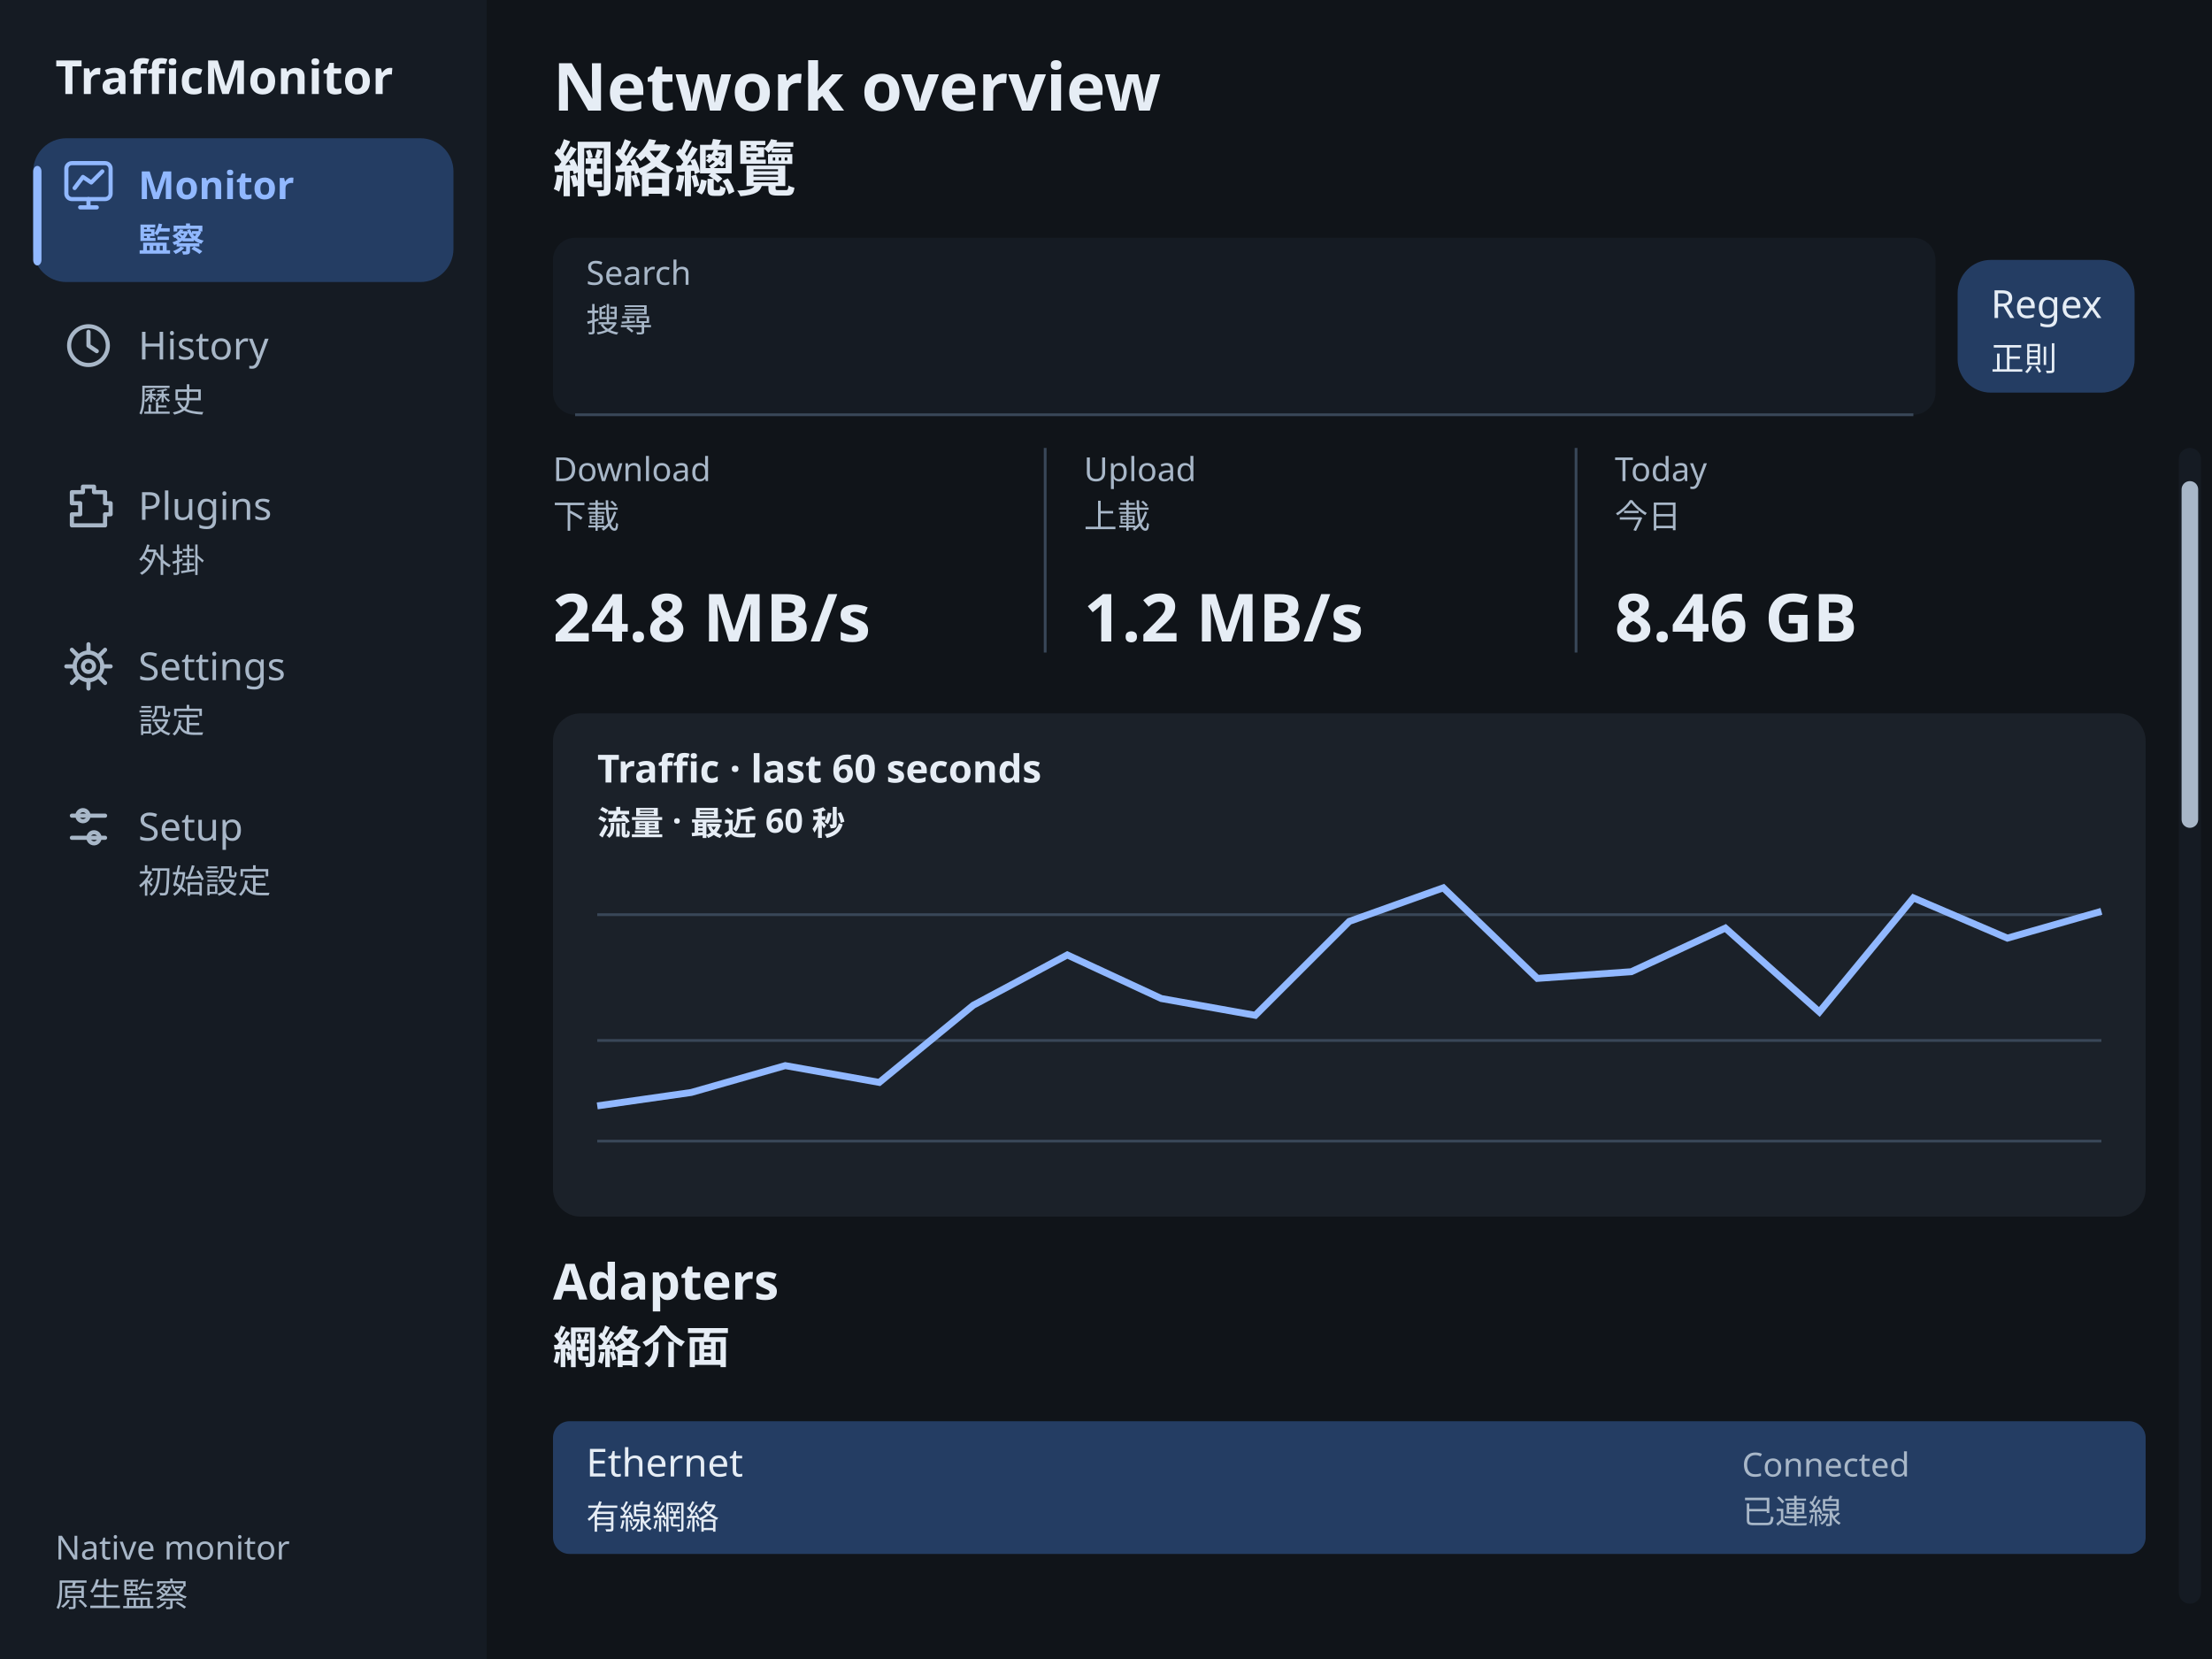
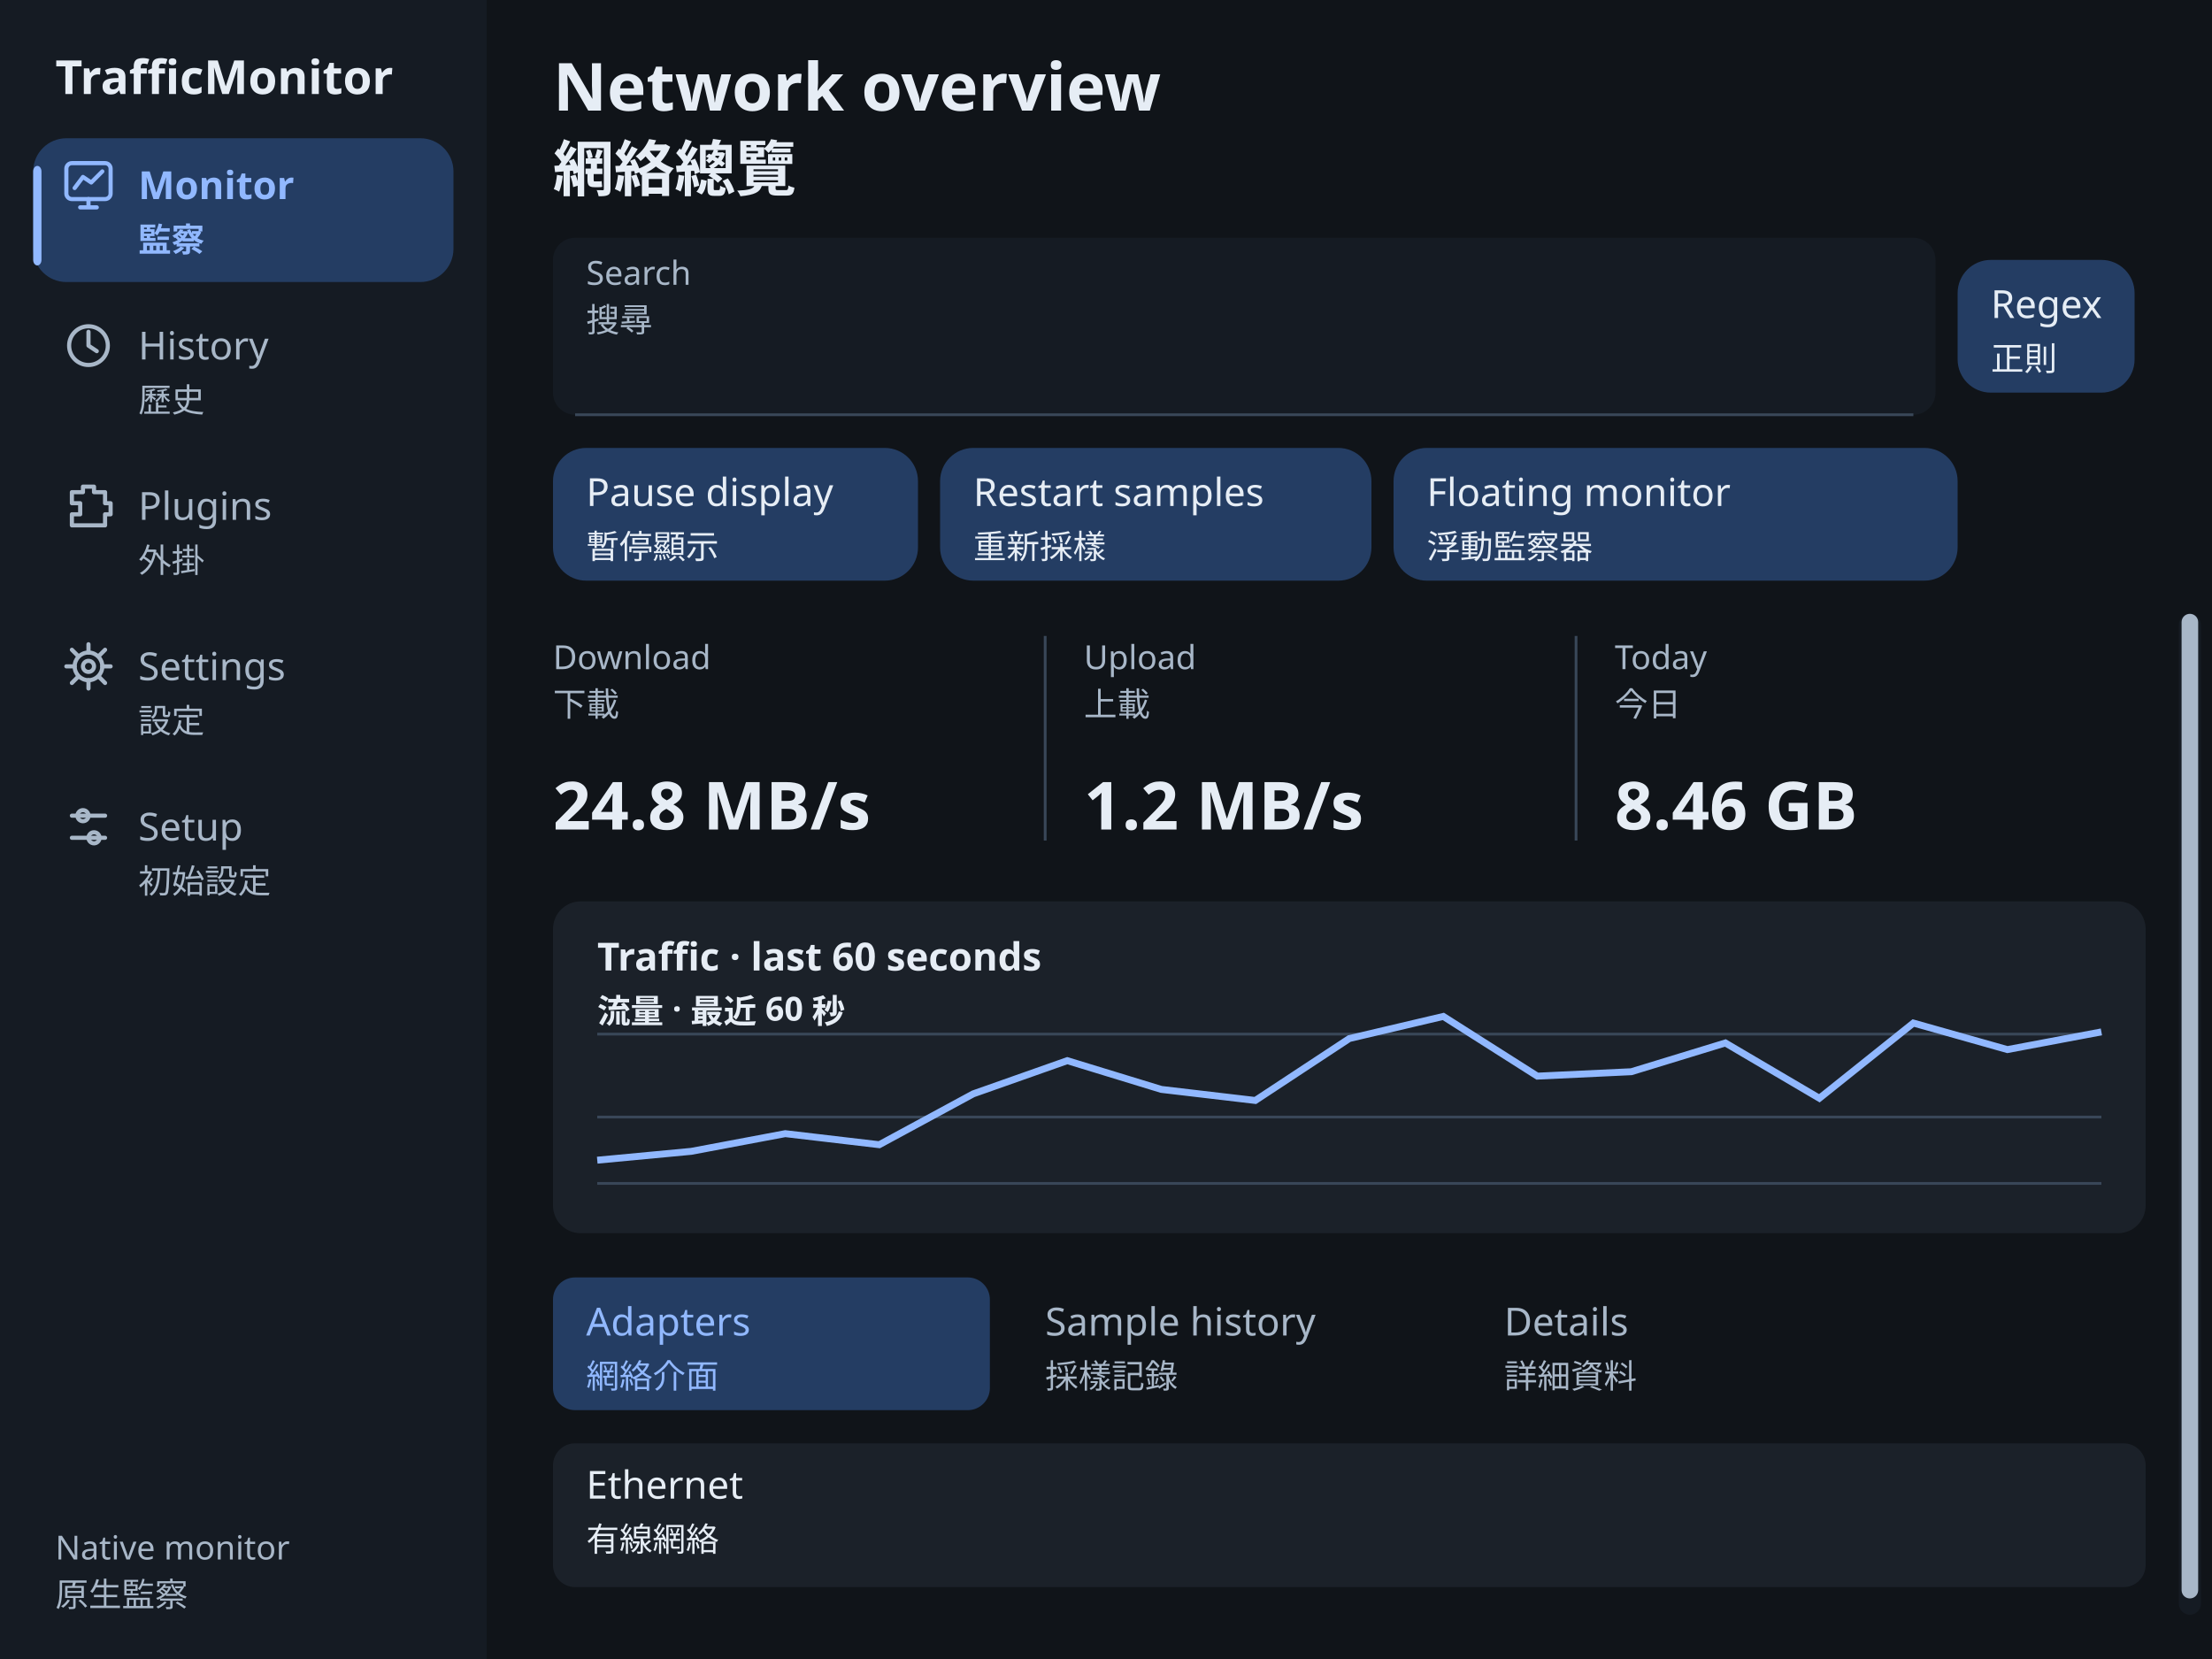
<svg xmlns="http://www.w3.org/2000/svg" width="800" height="600" viewBox="0 0 800 600">
  <rect x="0" y="0" width="800" height="600" rx="0" fill="#101419" />
  <rect x="0" y="0" width="176" height="600" rx="0" fill="#151B23" />
  <text x="20" y="34" fill="#E6EDF5" font-family="Segoe UI,Microsoft JhengHei,sans-serif" font-size="17" font-weight="600">TrafficMonitor</text>
  <rect x="12" y="50" width="152" height="52" rx="12" fill="#243D63" />
  <rect x="12" y="60" width="3" height="36" rx="2" fill="#91B8FF" />
  <g transform="translate(24 59)" fill="none" stroke="#91B8FF" stroke-width="1.5" stroke-linecap="round" stroke-linejoin="round">
    <rect width="16" height="13" rx="2" />
    <path d="M3 9l3 -4 3 2 4 -4M5 16h6M8 13v3" />
  </g>
  <text x="50" y="72" fill="#91B8FF" font-family="Segoe UI,Microsoft JhengHei,sans-serif" font-size="14" font-weight="600">Monitor</text>
  <text x="50" y="91" fill="#91B8FF" font-family="Segoe UI,Microsoft JhengHei,sans-serif" font-size="12" font-weight="600">監察</text>
  <g transform="translate(24 117)" fill="none" stroke="#A8B7C8" stroke-width="1.5" stroke-linecap="round" stroke-linejoin="round">
    <circle cx="8" cy="8" r="7" />
    <path d="M8 3v5l3 2" />
  </g>
  <text x="50" y="130" fill="#A8B7C8" font-family="Segoe UI,Microsoft JhengHei,sans-serif" font-size="14" font-weight="400">History</text>
  <text x="50" y="149" fill="#A8B7C8" font-family="Segoe UI,Microsoft JhengHei,sans-serif" font-size="12" font-weight="400">歷史</text>
  <g transform="translate(24 175)" fill="none" stroke="#A8B7C8" stroke-width="1.5" stroke-linecap="round" stroke-linejoin="round">
    <path d="M2 3h4V1h4v2h4v4h2v4h-2v4H2v-4h3V7H2z" />
  </g>
  <text x="50" y="188" fill="#A8B7C8" font-family="Segoe UI,Microsoft JhengHei,sans-serif" font-size="14" font-weight="400">Plugins</text>
  <text x="50" y="207" fill="#A8B7C8" font-family="Segoe UI,Microsoft JhengHei,sans-serif" font-size="12" font-weight="400">外掛</text>
  <g transform="translate(24 233)" fill="none" stroke="#A8B7C8" stroke-width="1.5" stroke-linecap="round" stroke-linejoin="round">
    <circle cx="8" cy="8" r="5" />
    <circle cx="8" cy="8" r="2" />
    <path d="M8 0v3M8 13v3M0 8h3M13 8h3M2 2l2 2M12 12l2 2M2 14l2 -2M12 4l2 -2" />
  </g>
  <text x="50" y="246" fill="#A8B7C8" font-family="Segoe UI,Microsoft JhengHei,sans-serif" font-size="14" font-weight="400">Settings</text>
  <text x="50" y="265" fill="#A8B7C8" font-family="Segoe UI,Microsoft JhengHei,sans-serif" font-size="12" font-weight="400">設定</text>
  <g transform="translate(24 291)" fill="none" stroke="#A8B7C8" stroke-width="1.5" stroke-linecap="round" stroke-linejoin="round">
    <path d="M2 4h12M2 12h12" />
    <circle cx="6" cy="4" r="2" />
    <circle cx="10" cy="12" r="2" />
  </g>
  <text x="50" y="304" fill="#A8B7C8" font-family="Segoe UI,Microsoft JhengHei,sans-serif" font-size="14" font-weight="400">Setup</text>
  <text x="50" y="323" fill="#A8B7C8" font-family="Segoe UI,Microsoft JhengHei,sans-serif" font-size="12" font-weight="400">初始設定</text>
  <text x="20" y="564" fill="#A8B7C8" font-family="Segoe UI,Microsoft JhengHei,sans-serif" font-size="12" font-weight="400">Native monitor</text>
  <text x="20" y="581" fill="#A8B7C8" font-family="Segoe UI,Microsoft JhengHei,sans-serif" font-size="12" font-weight="400">原生監察</text>
  <text x="200" y="40" fill="#E6EDF5" font-family="Segoe UI,Microsoft JhengHei,sans-serif" font-size="24" font-weight="600">Network overview</text>
  <text x="200" y="69" fill="#E6EDF5" font-family="Segoe UI,Microsoft JhengHei,sans-serif" font-size="22" font-weight="600">網絡總覽</text>
  <rect x="200" y="86" width="500" height="64" rx="8" fill="#151B23" />
  <path d="M208 150H692" stroke="#394758" stroke-width="1" />
  <text x="212" y="103" fill="#A8B7C8" font-family="Segoe UI,Microsoft JhengHei,sans-serif" font-size="12" font-weight="400">Search</text>
  <text x="212" y="120" fill="#A8B7C8" font-family="Segoe UI,Microsoft JhengHei,sans-serif" font-size="12" font-weight="400">搜尋</text>
  <text x="212" y="140" fill="#E6EDF5" font-family="Segoe UI,Microsoft JhengHei,sans-serif" font-size="14" font-weight="400" />
  <rect x="708" y="94" width="64" height="48" rx="12" fill="#243D63" />
  <text x="720" y="115" fill="#E6EDF5" font-family="Segoe UI,Microsoft JhengHei,sans-serif" font-size="14" font-weight="500">Regex</text>
  <text x="720" y="134" fill="#E6EDF5" font-family="Segoe UI,Microsoft JhengHei,sans-serif" font-size="12" font-weight="500">正則</text>
-   <text x="200.0" y="174" fill="#A8B7C8" font-family="Segoe UI,Microsoft JhengHei,sans-serif" font-size="12" font-weight="400">Download</text>
-   <text x="200.0" y="191" fill="#A8B7C8" font-family="Segoe UI,Microsoft JhengHei,sans-serif" font-size="12" font-weight="400">下載</text>
-   <text x="200.0" y="232" fill="#E6EDF5" font-family="Segoe UI,Microsoft JhengHei,sans-serif" font-size="24" font-weight="600">24.8 MB/s</text>
-   <text x="392.0" y="174" fill="#A8B7C8" font-family="Segoe UI,Microsoft JhengHei,sans-serif" font-size="12" font-weight="400">Upload</text>
-   <text x="392.0" y="191" fill="#A8B7C8" font-family="Segoe UI,Microsoft JhengHei,sans-serif" font-size="12" font-weight="400">上載</text>
-   <text x="392.0" y="232" fill="#E6EDF5" font-family="Segoe UI,Microsoft JhengHei,sans-serif" font-size="24" font-weight="600">1.2 MB/s</text>
-   <path d="M378.0 162L378.0 236" stroke="#394758" />
-   <text x="584.0" y="174" fill="#A8B7C8" font-family="Segoe UI,Microsoft JhengHei,sans-serif" font-size="12" font-weight="400">Today</text>
-   <text x="584.0" y="191" fill="#A8B7C8" font-family="Segoe UI,Microsoft JhengHei,sans-serif" font-size="12" font-weight="400">今日</text>
-   <text x="584.0" y="232" fill="#E6EDF5" font-family="Segoe UI,Microsoft JhengHei,sans-serif" font-size="24" font-weight="600">8.46 GB</text>
-   <path d="M570.0 162L570.0 236" stroke="#394758" />
-   <rect x="200" y="258" width="576" height="182" rx="10" fill="#1B2129" />
-   <text x="216" y="283" fill="#E6EDF5" font-family="Segoe UI,Microsoft JhengHei,sans-serif" font-size="14" font-weight="600">Traffic · last 60 seconds</text>
-   <text x="216" y="302" fill="#E6EDF5" font-family="Segoe UI,Microsoft JhengHei,sans-serif" font-size="12" font-weight="600">流量 · 最近 60 秒</text>
-   <path d="M216 330.8H760" stroke="#394758" />
-   <path d="M216 376.3H760" stroke="#394758" />
-   <path d="M216 412.7H760" stroke="#394758" />
-   <polyline fill="none" stroke="#91B8FF" stroke-width="2.5" points="216.0,399.96 250.0,395.107 284.0,385.4 318.0,391.467 352.0,363.56 386.0,345.36 420.0,361.133 454.0,367.2 488.0,333.227 522.0,321.093 556.0,353.853 590.0,351.427 624.0,335.653 658.0,365.987 692.0,324.733 726.0,339.293 760.0,329.587" />
-   <text x="200" y="470" fill="#E6EDF5" font-family="Segoe UI,Microsoft JhengHei,sans-serif" font-size="18" font-weight="600">Adapters</text>
-   <text x="200" y="493" fill="#E6EDF5" font-family="Segoe UI,Microsoft JhengHei,sans-serif" font-size="16" font-weight="600">網絡介面</text>
-   <rect x="200" y="514" width="576" height="48" rx="6" fill="#243D63" />
-   <text x="212" y="534" fill="#E6EDF5" font-family="Segoe UI,Microsoft JhengHei,sans-serif" font-size="14" font-weight="500">Ethernet</text>
-   <text x="212" y="553" fill="#E6EDF5" font-family="Segoe UI,Microsoft JhengHei,sans-serif" font-size="12" font-weight="500">有線網絡</text>
-   <text x="630" y="534" fill="#A8B7C8" font-family="Segoe UI,Microsoft JhengHei,sans-serif" font-size="12" font-weight="400">Connected</text>
-   <text x="630" y="551" fill="#A8B7C8" font-family="Segoe UI,Microsoft JhengHei,sans-serif" font-size="12" font-weight="400">已連線</text>
-   <rect x="788" y="162" width="8" height="418" rx="4" fill="#151B23" />
-   <rect x="789" y="174" width="6" height="125.4" rx="3" fill="#A8B7C8" />
+   <rect x="200" y="162" width="132" height="48" rx="12" fill="#243D63" />
+   <text x="212" y="183" fill="#E6EDF5" font-family="Segoe UI,Microsoft JhengHei,sans-serif" font-size="14" font-weight="500">Pause display</text>
+   <text x="212" y="202" fill="#E6EDF5" font-family="Segoe UI,Microsoft JhengHei,sans-serif" font-size="12" font-weight="500">暫停顯示</text>
+   <rect x="340" y="162" width="156" height="48" rx="12" fill="#243D63" />
+   <text x="352" y="183" fill="#E6EDF5" font-family="Segoe UI,Microsoft JhengHei,sans-serif" font-size="14" font-weight="500">Restart samples</text>
+   <text x="352" y="202" fill="#E6EDF5" font-family="Segoe UI,Microsoft JhengHei,sans-serif" font-size="12" font-weight="500">重新採樣</text>
+   <rect x="504" y="162" width="204" height="48" rx="12" fill="#243D63" />
+   <text x="516" y="183" fill="#E6EDF5" font-family="Segoe UI,Microsoft JhengHei,sans-serif" font-size="14" font-weight="500">Floating monitor</text>
+   <text x="516" y="202" fill="#E6EDF5" font-family="Segoe UI,Microsoft JhengHei,sans-serif" font-size="12" font-weight="500">浮動監察器</text>
+   <defs>
+     <clipPath id="monitor">
+       <rect x="200" y="222" width="576" height="362" />
+     </clipPath>
+   </defs>
+   <g clip-path="url(#monitor)">
+     <g transform="translate(0 0)">
+       <text x="200.0" y="242" fill="#A8B7C8" font-family="Segoe UI,Microsoft JhengHei,sans-serif" font-size="12" font-weight="400">Download</text>
+       <text x="200.0" y="259" fill="#A8B7C8" font-family="Segoe UI,Microsoft JhengHei,sans-serif" font-size="12" font-weight="400">下載</text>
+       <text x="200.0" y="300" fill="#E6EDF5" font-family="Segoe UI,Microsoft JhengHei,sans-serif" font-size="24" font-weight="600">24.8 MB/s</text>
+       <text x="392.0" y="242" fill="#A8B7C8" font-family="Segoe UI,Microsoft JhengHei,sans-serif" font-size="12" font-weight="400">Upload</text>
+       <text x="392.0" y="259" fill="#A8B7C8" font-family="Segoe UI,Microsoft JhengHei,sans-serif" font-size="12" font-weight="400">上載</text>
+       <text x="392.0" y="300" fill="#E6EDF5" font-family="Segoe UI,Microsoft JhengHei,sans-serif" font-size="24" font-weight="600">1.2 MB/s</text>
+       <path d="M378.0 230L378.0 304" stroke="#394758" />
+       <text x="584.0" y="242" fill="#A8B7C8" font-family="Segoe UI,Microsoft JhengHei,sans-serif" font-size="12" font-weight="400">Today</text>
+       <text x="584.0" y="259" fill="#A8B7C8" font-family="Segoe UI,Microsoft JhengHei,sans-serif" font-size="12" font-weight="400">今日</text>
+       <text x="584.0" y="300" fill="#E6EDF5" font-family="Segoe UI,Microsoft JhengHei,sans-serif" font-size="24" font-weight="600">8.46 GB</text>
+       <path d="M570.0 230L570.0 304" stroke="#394758" />
+       <rect x="200" y="326" width="576" height="120" rx="10" fill="#1B2129" />
+       <text x="216" y="351" fill="#E6EDF5" font-family="Segoe UI,Microsoft JhengHei,sans-serif" font-size="14" font-weight="600">Traffic · last 60 seconds</text>
+       <text x="216" y="370" fill="#E6EDF5" font-family="Segoe UI,Microsoft JhengHei,sans-serif" font-size="12" font-weight="600">流量 · 最近 60 秒</text>
+       <path d="M216 374.0H760" stroke="#394758" />
+       <path d="M216 404.0H760" stroke="#394758" />
+       <path d="M216 428.0H760" stroke="#394758" />
+       <polyline fill="none" stroke="#91B8FF" stroke-width="2.5" points="216.0,419.6 250.0,416.4 284.0,410.0 318.0,414.0 352.0,395.6 386.0,383.6 420.0,394.0 454.0,398.0 488.0,375.6 522.0,367.6 556.0,389.2 590.0,387.6 624.0,377.2 658.0,397.2 692.0,370.0 726.0,379.6 760.0,373.2" />
+       <rect x="200" y="462" width="158" height="48" rx="8" fill="#243D63" />
+       <text x="212" y="483" fill="#91B8FF" font-family="Segoe UI,Microsoft JhengHei,sans-serif" font-size="14" font-weight="400">Adapters</text>
+       <text x="212" y="502" fill="#91B8FF" font-family="Segoe UI,Microsoft JhengHei,sans-serif" font-size="12" font-weight="400">網絡介面</text>
+       <text x="378" y="483" fill="#A8B7C8" font-family="Segoe UI,Microsoft JhengHei,sans-serif" font-size="14" font-weight="400">Sample history</text>
+       <text x="378" y="502" fill="#A8B7C8" font-family="Segoe UI,Microsoft JhengHei,sans-serif" font-size="12" font-weight="400">採樣記錄</text>
+       <text x="544" y="483" fill="#A8B7C8" font-family="Segoe UI,Microsoft JhengHei,sans-serif" font-size="14" font-weight="400">Details</text>
+       <text x="544" y="502" fill="#A8B7C8" font-family="Segoe UI,Microsoft JhengHei,sans-serif" font-size="12" font-weight="400">詳細資料</text>
+       <rect x="200" y="522" width="576" height="52" rx="8" fill="#1B2129" />
+       <text x="212" y="542" fill="#E6EDF5" font-family="Segoe UI,Microsoft JhengHei,sans-serif" font-size="14" font-weight="500">Ethernet</text>
+       <text x="212" y="561" fill="#E6EDF5" font-family="Segoe UI,Microsoft JhengHei,sans-serif" font-size="12" font-weight="500">有線網絡</text>
+     </g>
+   </g>
+   <rect x="788" y="222" width="8" height="362" rx="4" fill="#151B23" />
+   <rect x="789" y="222.0" width="6" height="356.098" rx="3" fill="#A8B7C8" />
</svg>
